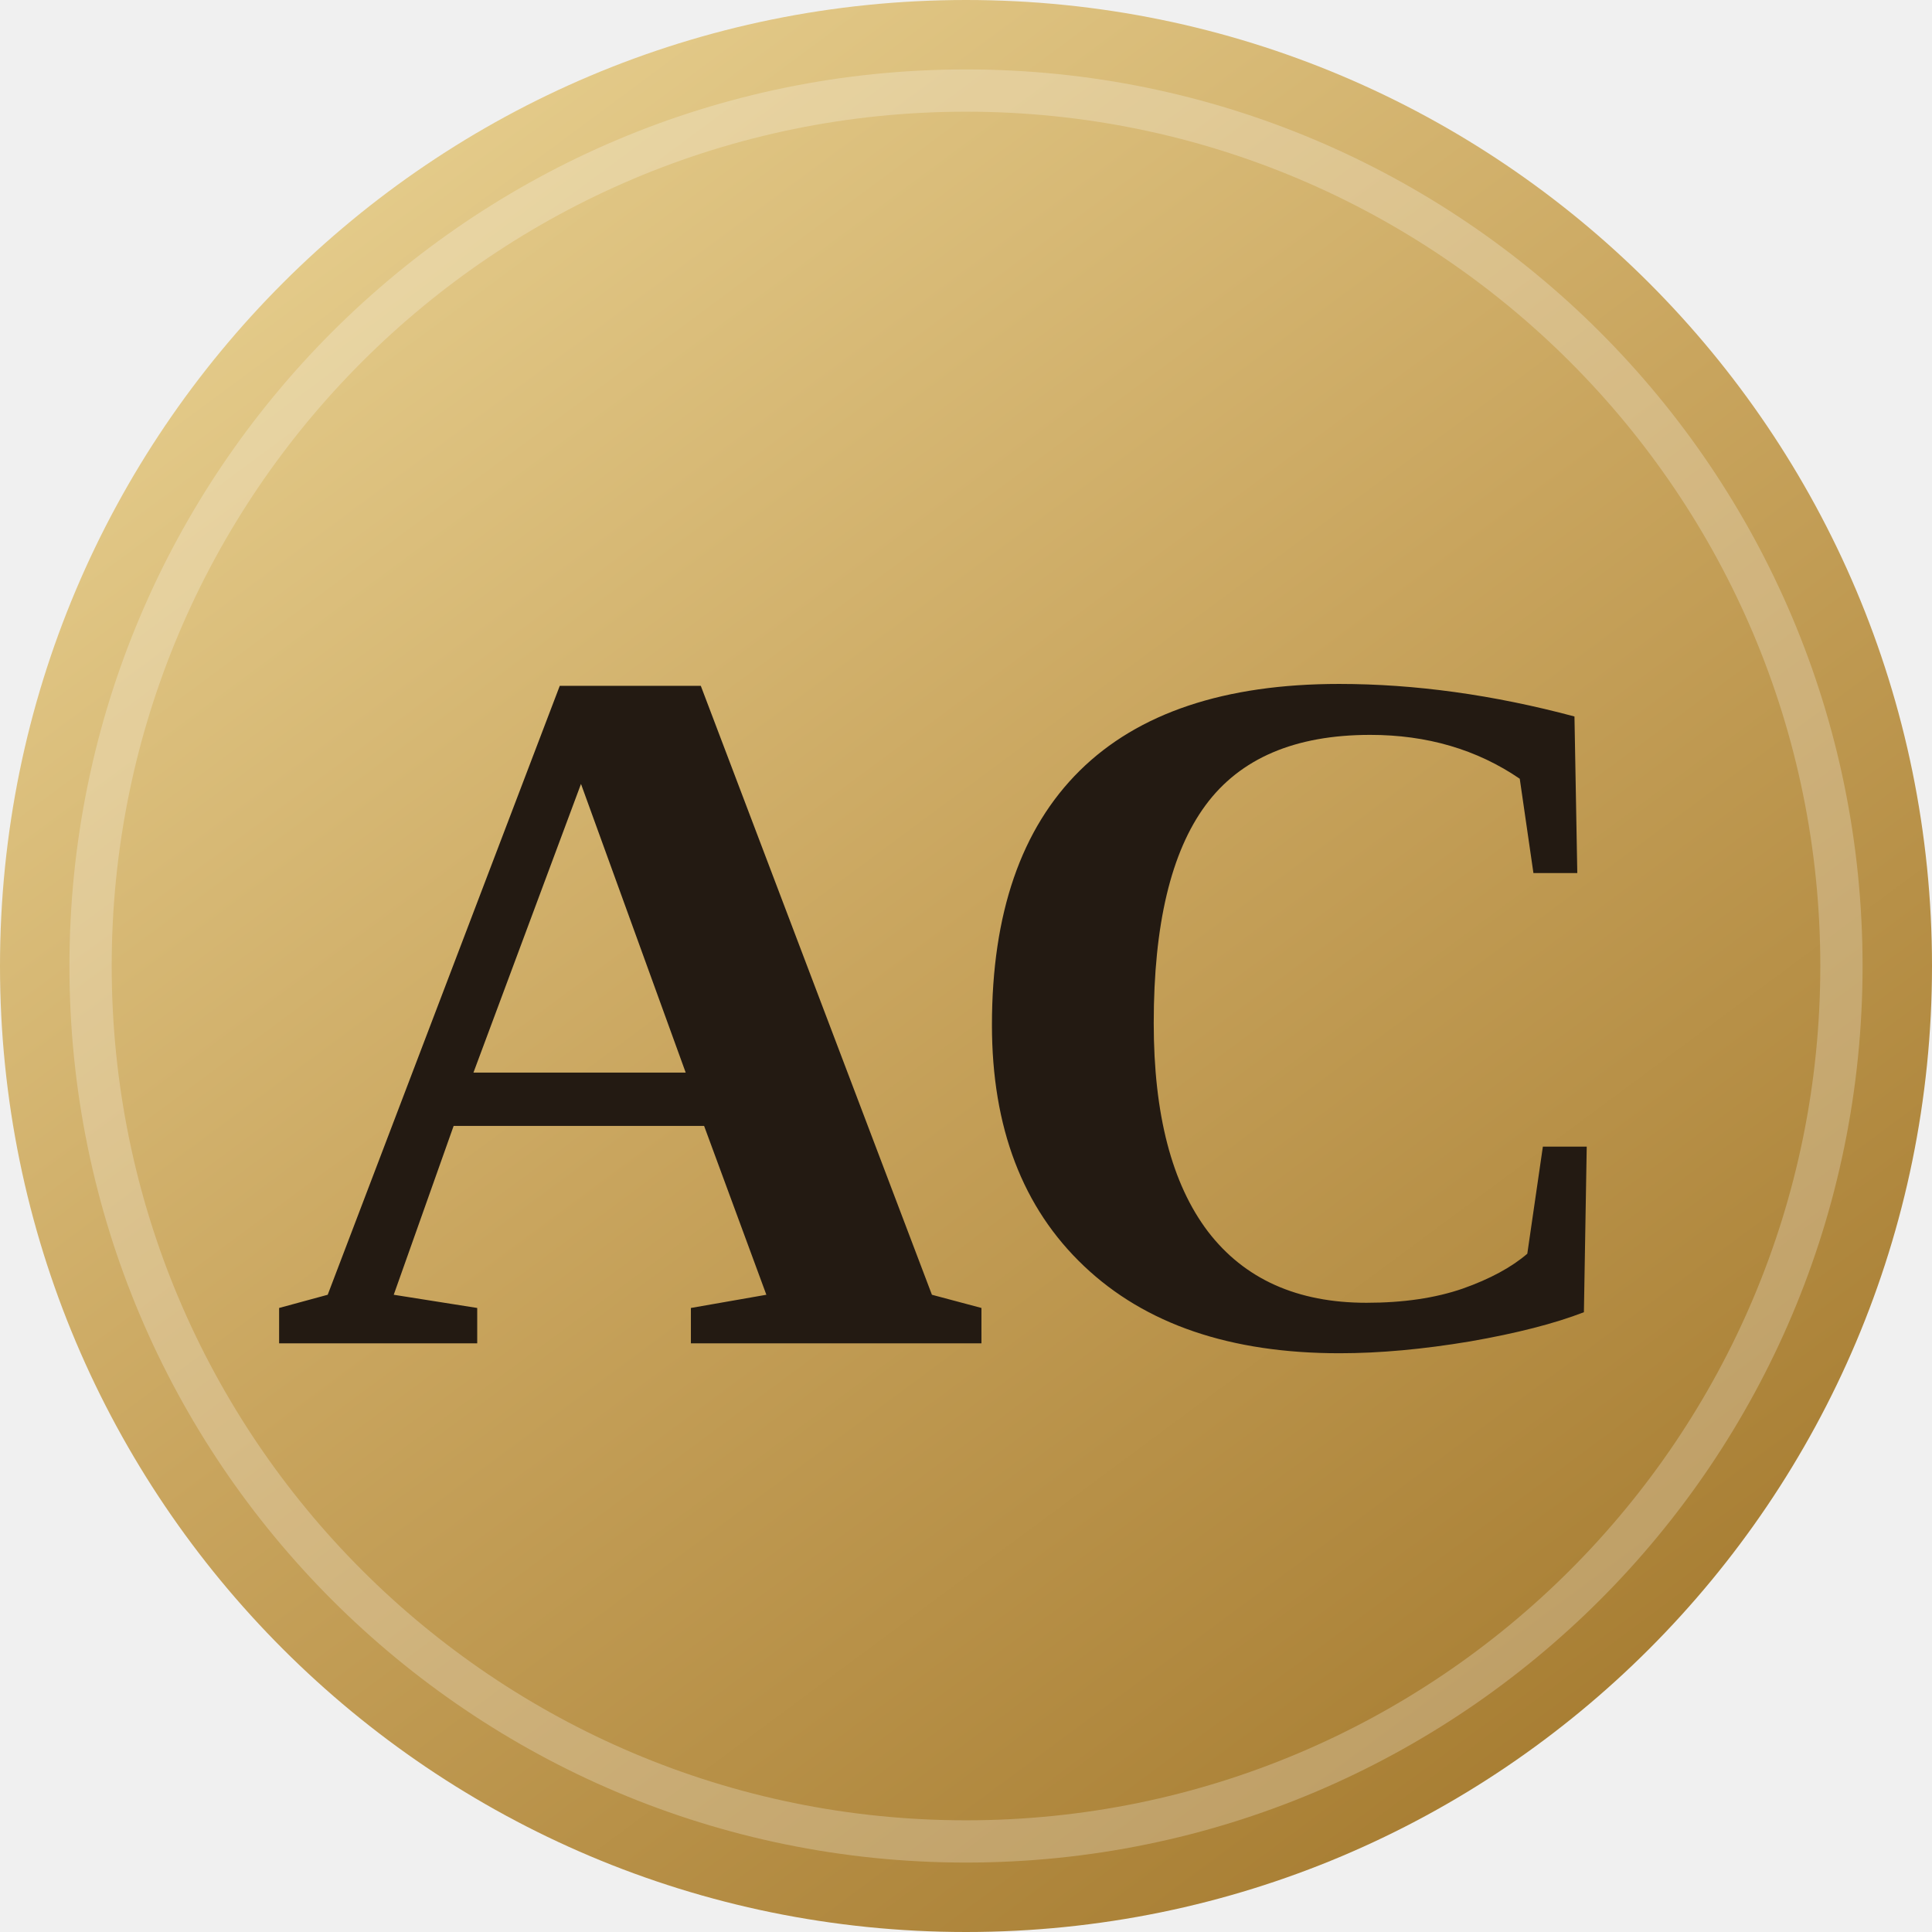
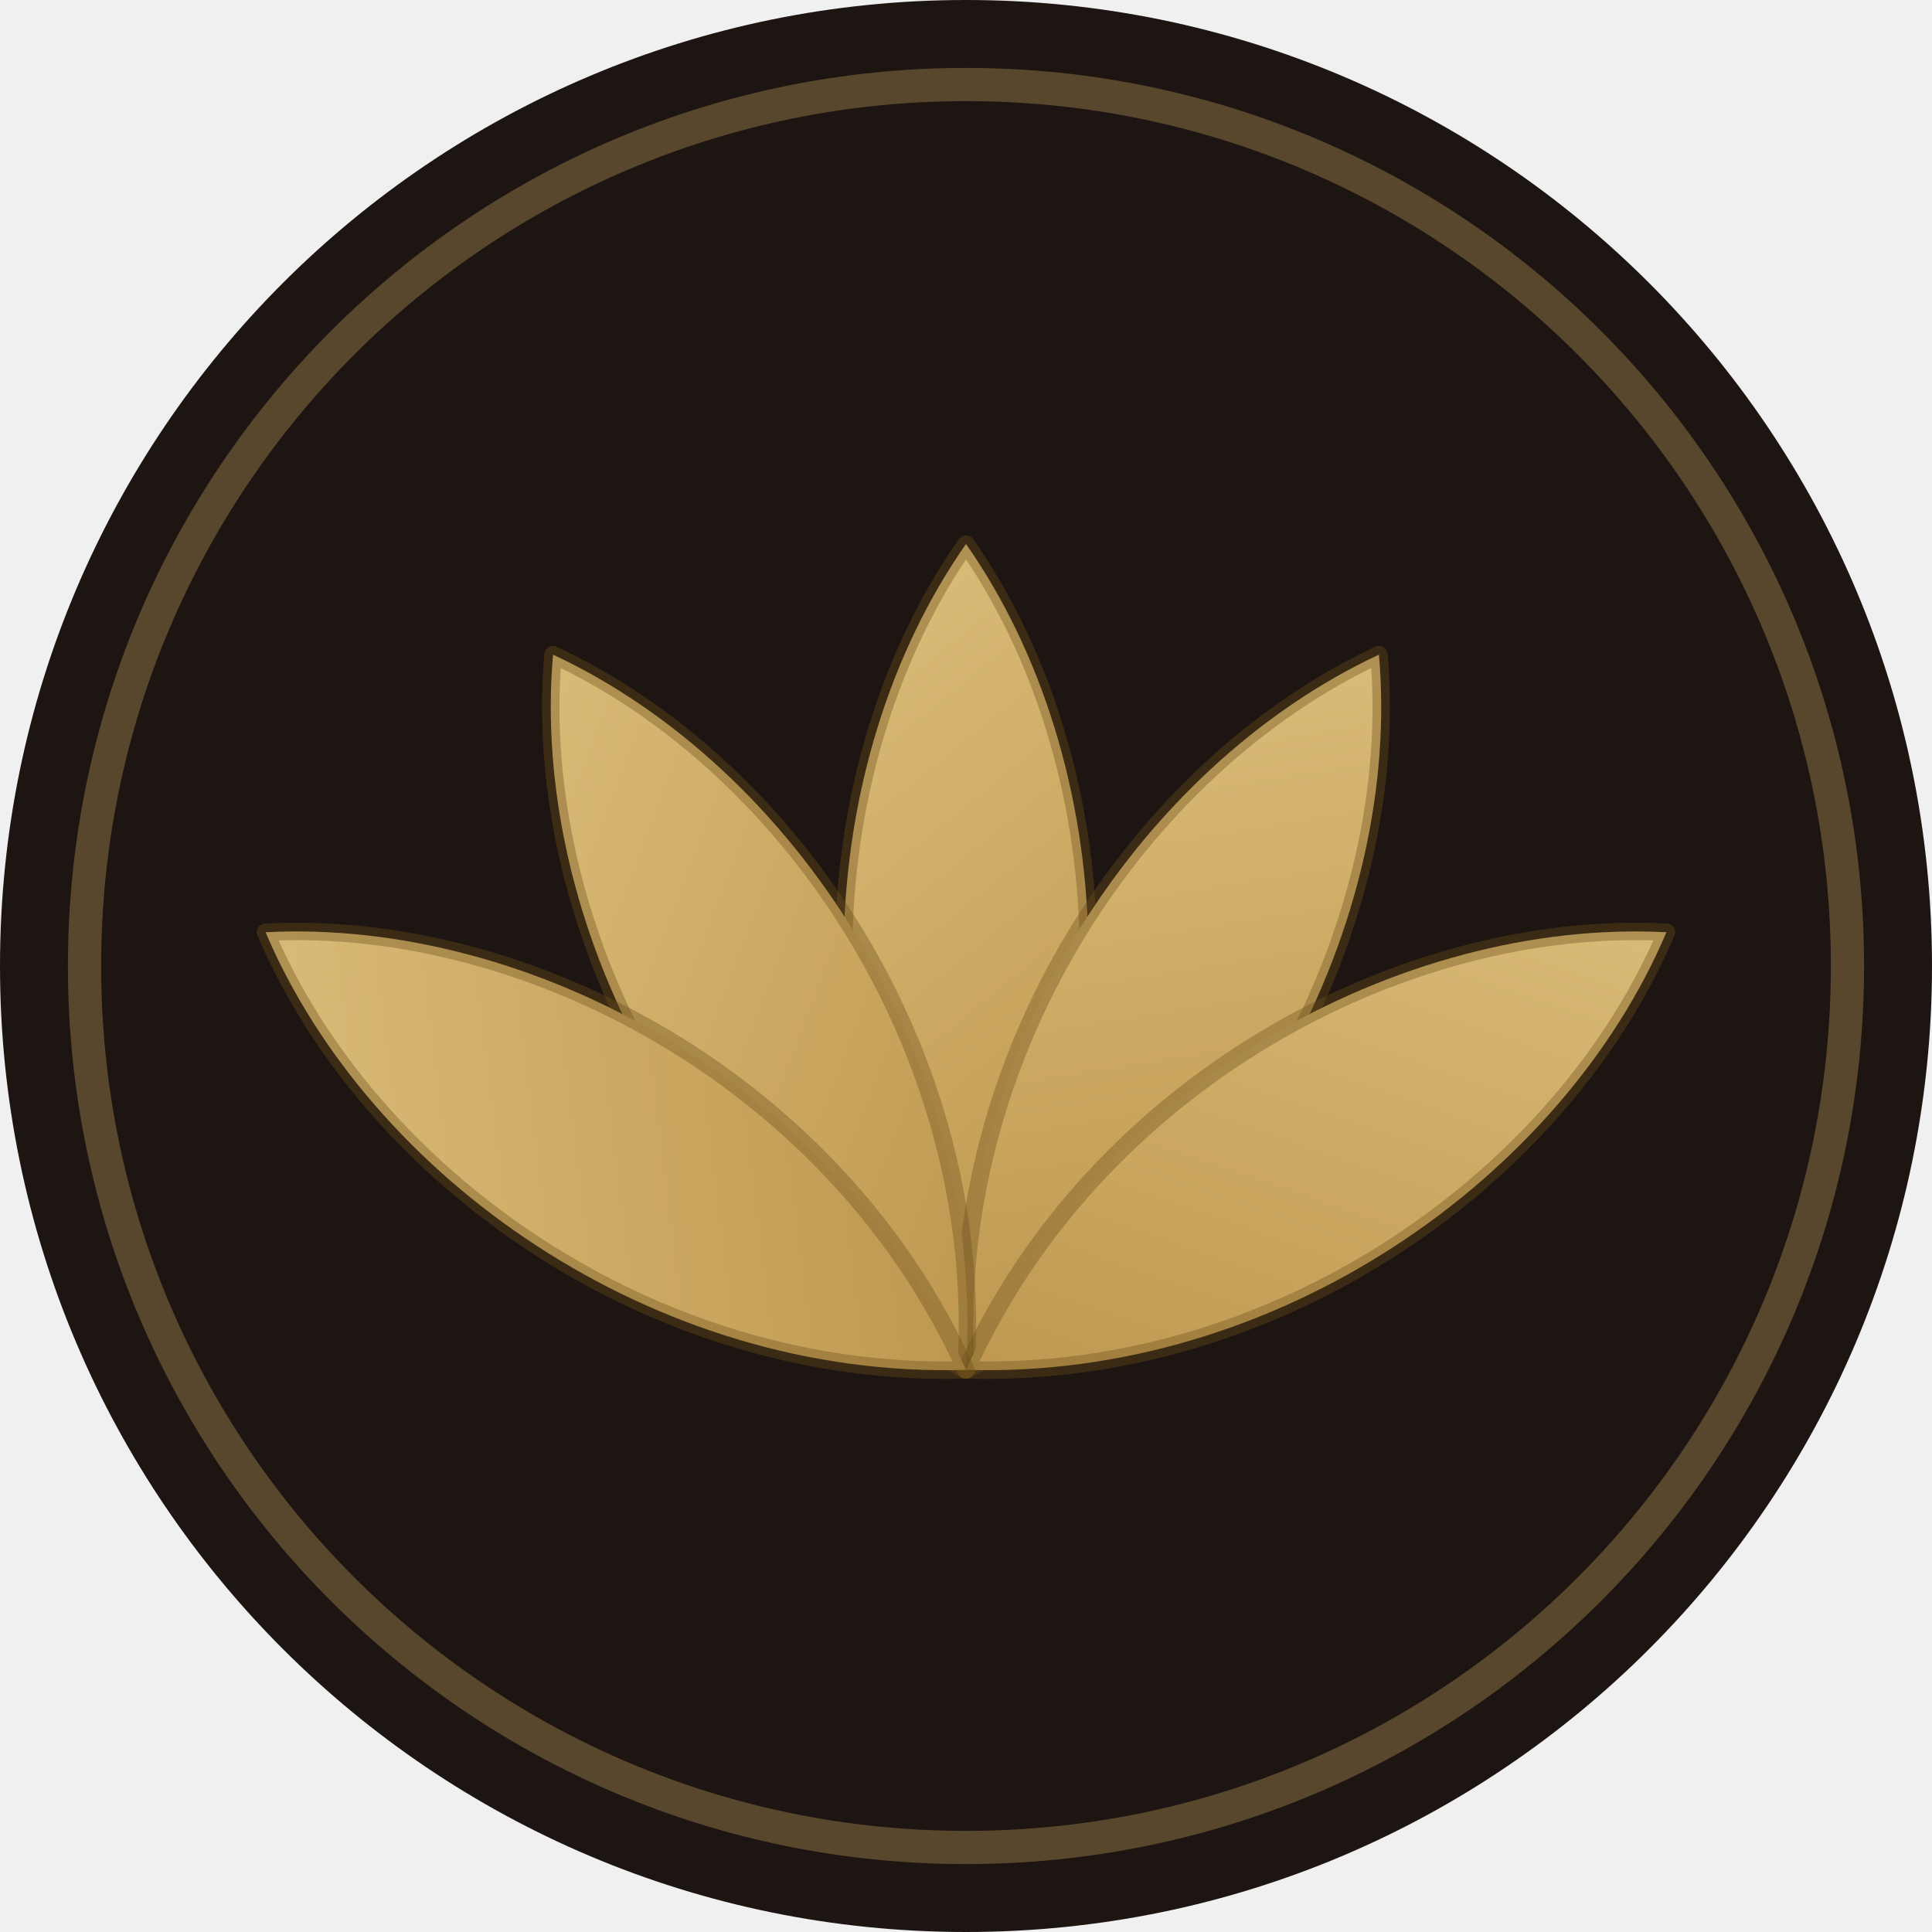
<svg xmlns="http://www.w3.org/2000/svg" viewBox="0 0 64 64" role="img" aria-label="AC Aesthetic Group">
  <defs>
-     <linearGradient id="gold" x1="12" y1="6" x2="52" y2="60" gradientUnits="userSpaceOnUse">
-       <stop offset="0" stop-color="#e4cb8a" />
-       <stop offset="0.46" stop-color="#c9a55e" />
+     <linearGradient id="g" x1="10" y1="6" x2="54" y2="60" gradientUnits="userSpaceOnUse">
+       <stop offset="0" stop-color="#e6cd8c" />
+       <stop offset="0.5" stop-color="#c9a55e" />
      <stop offset="1" stop-color="#a67c31" />
    </linearGradient>
  </defs>
-   <circle cx="32" cy="32" r="32" fill="url(#gold)" />
-   <circle cx="32" cy="32" r="29" fill="none" stroke="#ffffff" stroke-opacity="0.24" stroke-width="1.4" />
-   <text x="32" y="44.5" text-anchor="middle" font-family="Georgia, 'Times New Roman', serif" font-weight="600" font-size="33" letter-spacing="-1.5" fill="#231a12">AC</text>
+   <circle cx="32" cy="32" r="32" fill="#1d1512" />
+   <circle cx="32" cy="32" r="29.2" fill="none" stroke="#c9a55e" stroke-opacity="0.35" stroke-width="1.1" />
+   <g transform="translate(32 33.5) scale(0.72) translate(-32 -30.5)">
+     <g fill="url(#g)" stroke="#6e4f1c" stroke-opacity="0.38" stroke-width="0.8" stroke-linejoin="round">
+       <path id="p" d="M32 47 C24 35 25 19 32 9 C39 19 40 35 32 47 Z" />
+       <use href="#p" transform="rotate(30 32 47)" />
+       <use href="#p" transform="rotate(-30 32 47)" />
+       <use href="#p" transform="rotate(58 32 47)" />
+       <use href="#p" transform="rotate(-58 32 47)" />
+     </g>
+   </g>
</svg>
